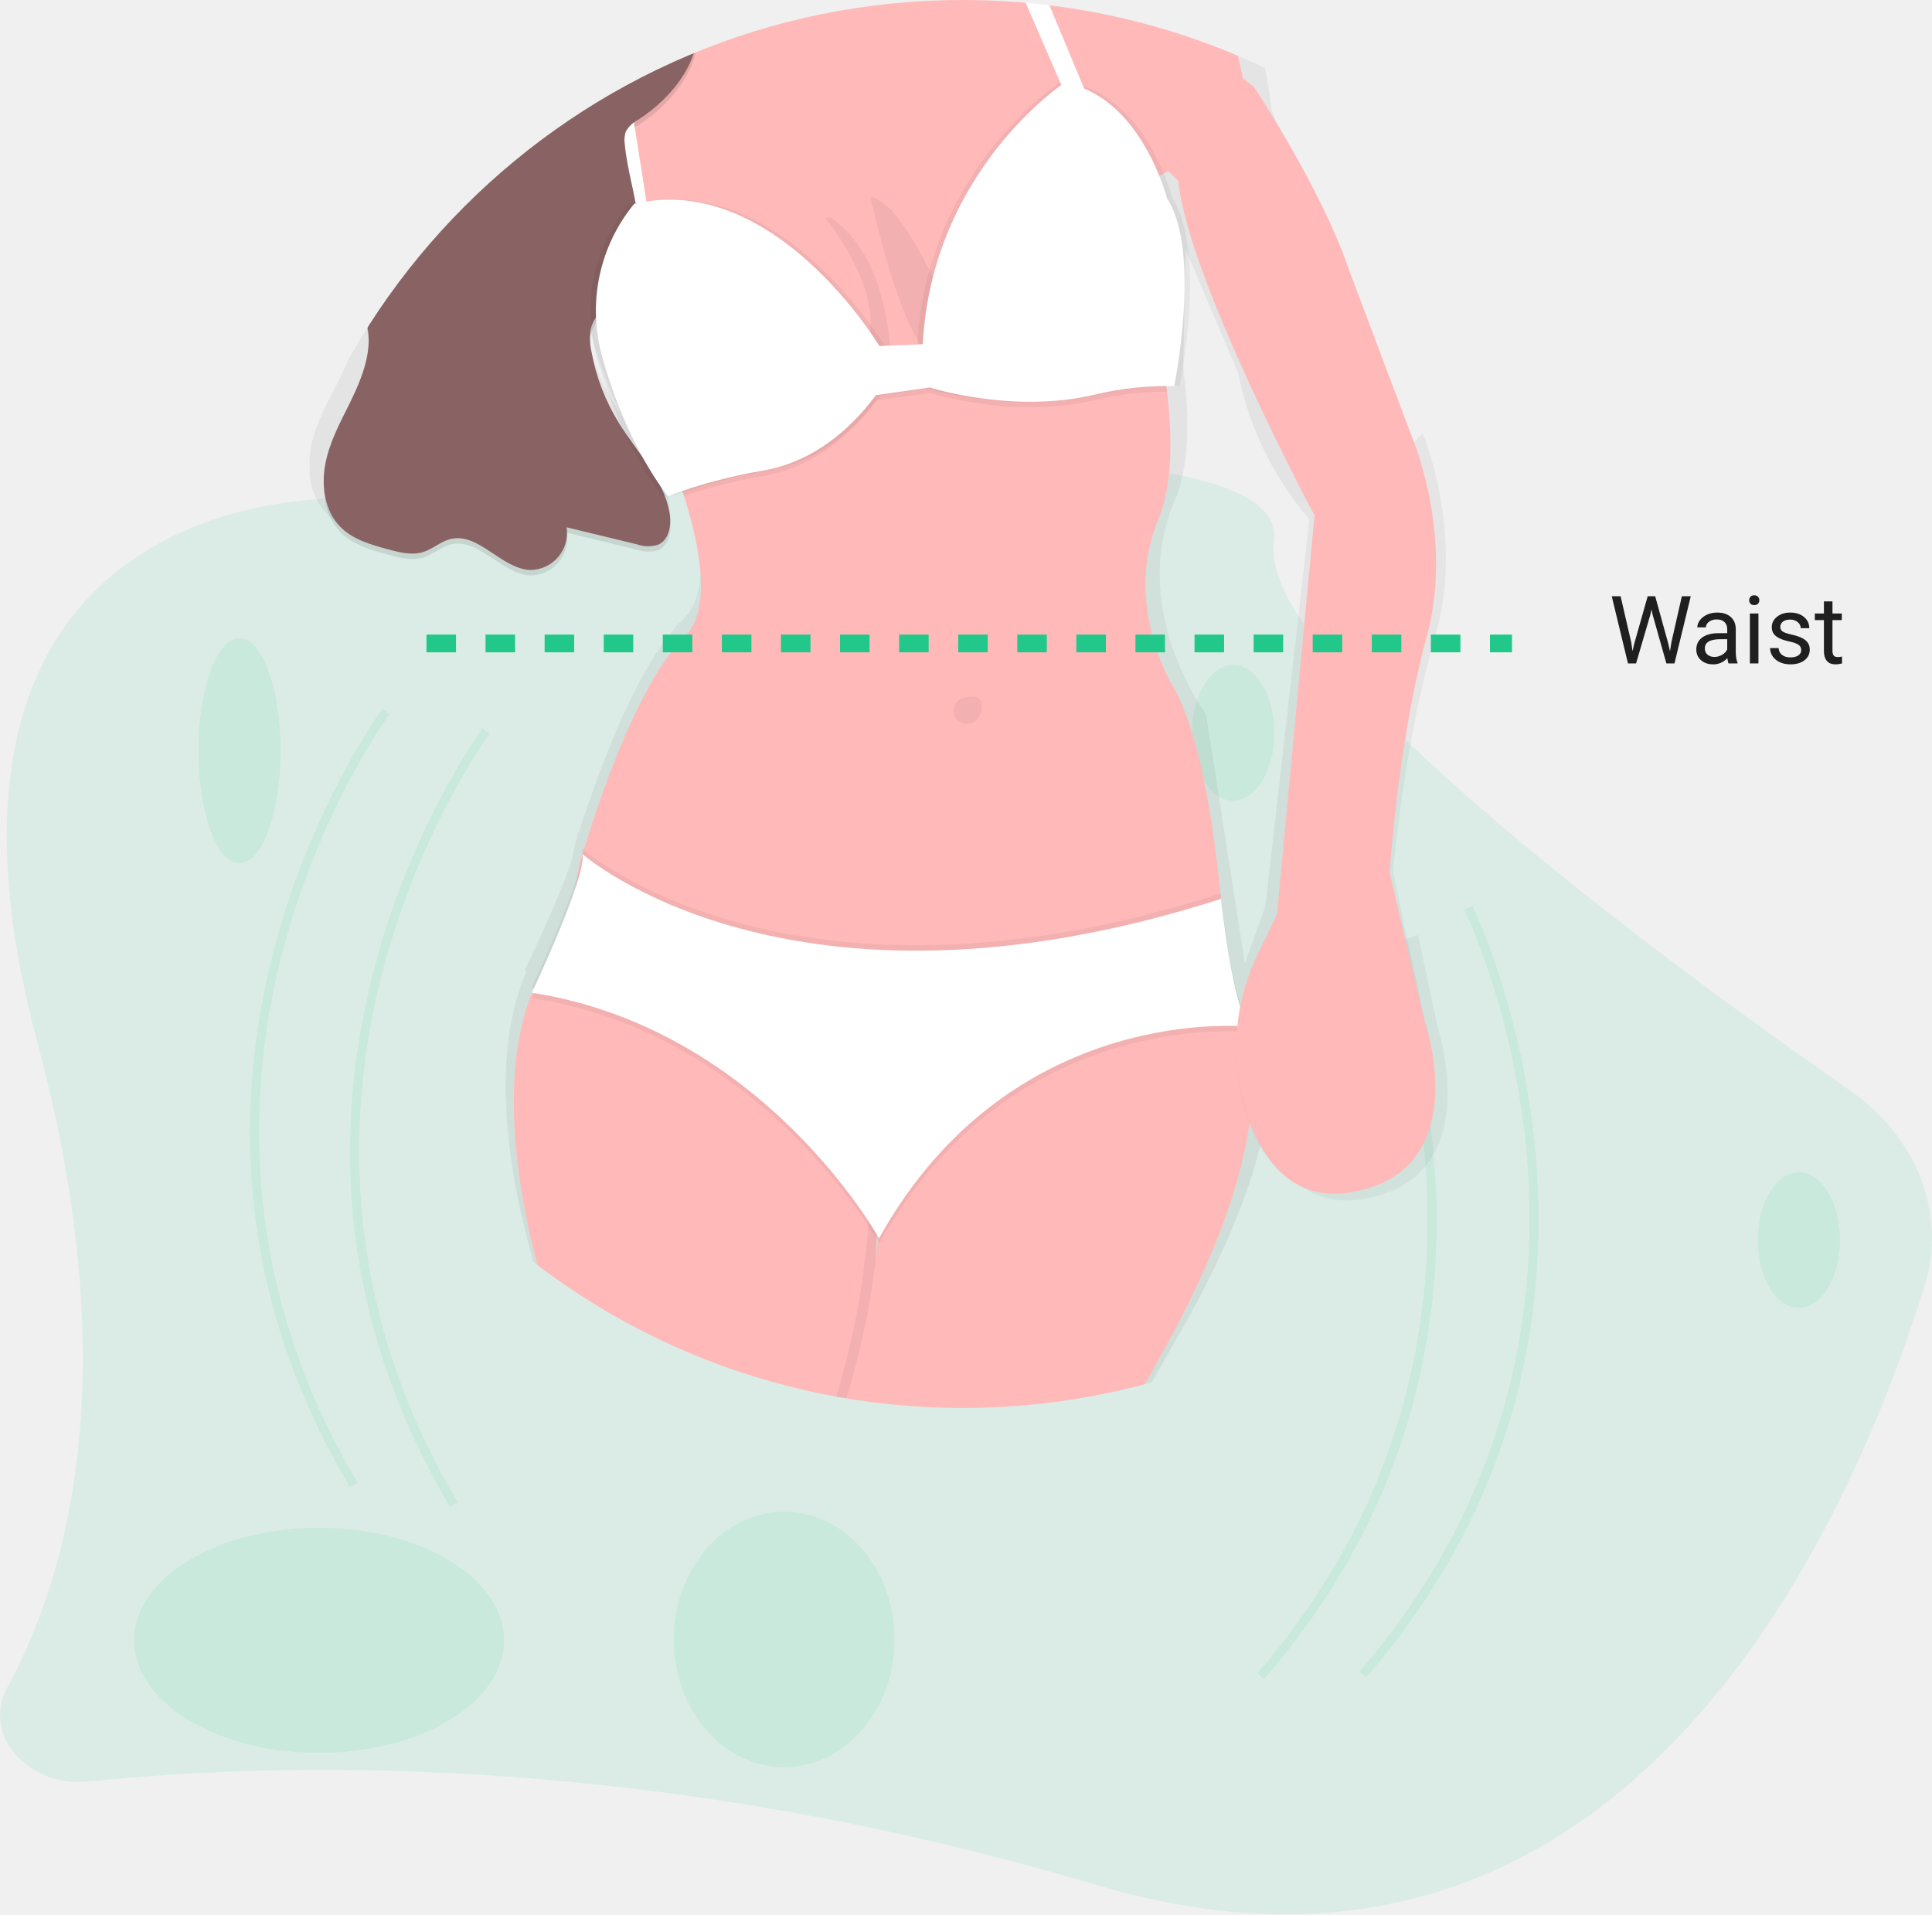
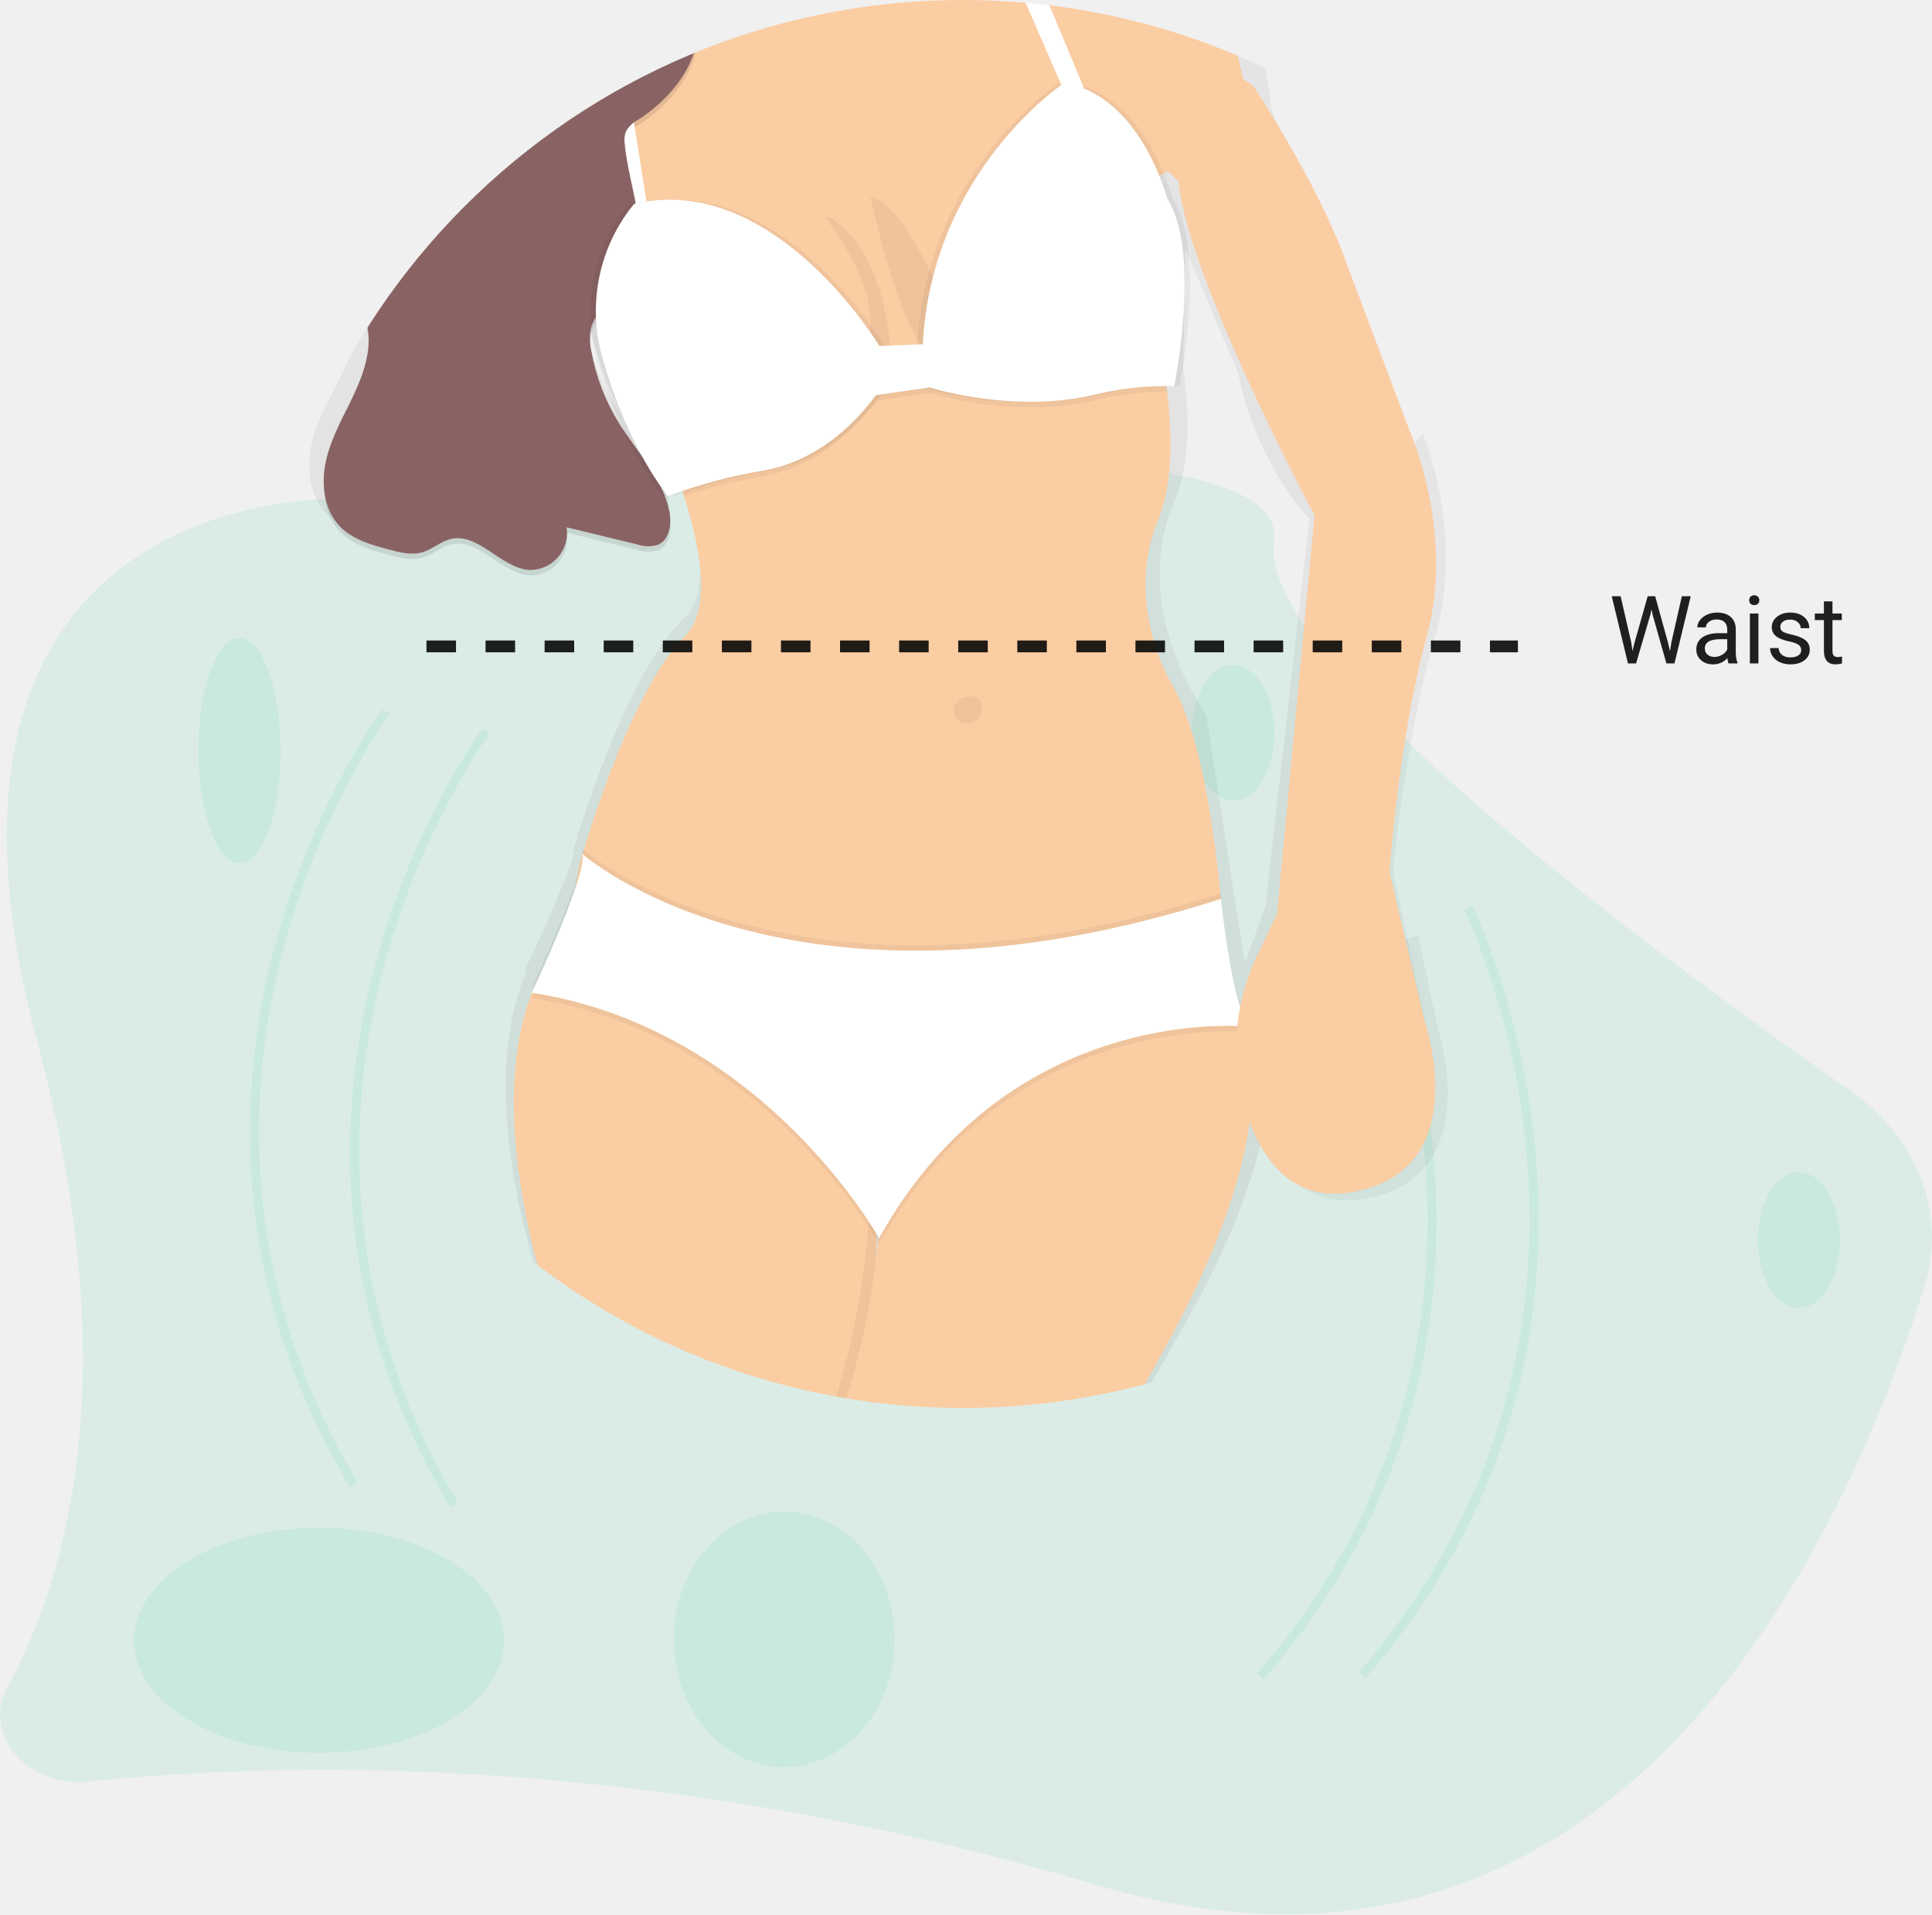
<svg xmlns="http://www.w3.org/2000/svg" width="327" height="324" viewBox="0 0 327 324" fill="none">
  <path opacity="0.1" d="M58.597 84.409C58.597 84.409 -19.392 80.478 6.366 176.63C21.086 231.588 11.857 266.094 1.242 285.579C-3.135 293.612 4.672 302.605 15.06 301.537C49.764 297.972 111.381 296.972 185.588 319.044C274.742 345.556 312.888 259.016 325.748 217.649C329.532 205.479 324.577 192.553 313.097 184.549C279.861 161.355 212.68 111.736 215.648 91.665C219.584 65.057 58.597 84.409 58.597 84.409Z" fill="#22C88A" />
  <path opacity="0.1" d="M59.248 251.714C49.87 235.96 44.328 219.227 42.767 201.984C41.518 188.19 42.797 174.042 46.576 159.931C53.004 135.917 64.62 120.109 64.726 119.952L65.936 120.859C65.821 121.013 54.356 136.633 48.006 160.384C42.159 182.266 39.585 215.741 60.533 250.949L59.248 251.714Z" fill="#22C88A" />
  <path opacity="0.1" d="M76.188 255.04C66.81 239.286 61.268 222.553 59.707 205.31C58.458 191.516 59.737 177.368 63.516 163.257C69.944 139.243 81.56 123.435 81.666 123.278L82.876 124.185C82.761 124.339 71.296 139.959 64.946 163.71C59.099 185.592 56.525 219.067 77.473 254.275L76.188 255.04Z" fill="#22C88A" />
  <path opacity="0.1" d="M231.197 283.943C243.218 270.103 251.646 254.613 256.247 237.926C259.929 224.573 261.178 210.41 259.968 195.867C257.905 171.094 249.283 153.475 249.196 153.3L247.84 153.971C247.925 154.143 256.438 171.547 258.464 196.048C260.334 218.62 256.922 252.019 230.053 282.951L231.197 283.943Z" fill="#22C88A" />
  <path opacity="0.1" d="M213.936 284.212C225.957 270.373 234.385 254.882 238.986 238.195C242.668 224.842 243.917 210.68 242.707 196.136C240.644 171.363 232.023 153.744 231.935 153.569L230.58 154.24C230.664 154.412 239.177 171.817 241.204 196.317C243.073 218.889 239.661 252.288 212.792 283.22L213.936 284.212Z" fill="#22C88A" />
  <path opacity="0.1" d="M40.538 146.103C44.38 146.103 47.495 137.575 47.495 127.054C47.495 116.534 44.38 108.005 40.538 108.005C36.695 108.005 33.58 116.534 33.58 127.054C33.58 137.575 36.695 146.103 40.538 146.103Z" fill="#22C88A" />
  <path opacity="0.1" d="M208.73 135.521C212.573 135.521 215.688 130.376 215.688 124.031C215.688 117.685 212.573 112.541 208.73 112.541C204.887 112.541 201.772 117.685 201.772 124.031C201.772 130.376 204.887 135.521 208.73 135.521Z" fill="#22C88A" />
  <path opacity="0.1" d="M304.472 221.38C308.315 221.38 311.43 216.236 311.43 209.89C311.43 203.545 308.315 198.401 304.472 198.401C300.63 198.401 297.515 203.545 297.515 209.89C297.515 216.236 300.63 221.38 304.472 221.38Z" fill="#22C88A" />
  <path opacity="0.1" d="M53.999 296.681C71.291 296.681 85.308 288.153 85.308 277.632C85.308 267.112 71.291 258.583 53.999 258.583C36.708 258.583 22.69 267.112 22.69 277.632C22.69 288.153 36.708 296.681 53.999 296.681Z" fill="#22C88A" />
  <path opacity="0.1" d="M132.725 299.1C143.042 299.1 151.405 289.421 151.405 277.481C151.405 265.541 143.042 255.862 132.725 255.862C122.409 255.862 114.045 265.541 114.045 277.481C114.045 289.421 122.409 299.1 132.725 299.1Z" fill="#22C88A" />
  <mask id="mask0" mask-type="alpha" maskUnits="userSpaceOnUse" x="43" y="0" width="240" height="239">
    <ellipse cx="162.953" cy="119.153" rx="119.207" ry="119.153" fill="#C4C4C4" />
  </mask>
  <g mask="url(#mask0)">
    <path opacity="0.1" d="M130.68 -15.906L130.669 -15.907C127.561 -16.209 124.797 -13.934 124.496 -10.828L120.034 35.153C119.732 38.26 122.008 41.022 125.116 41.324L125.127 41.325C128.235 41.626 130.999 39.352 131.3 36.245L135.762 -9.735C136.063 -12.842 133.788 -15.605 130.68 -15.906Z" fill="black" />
    <path d="M129.769 -15.676L129.759 -15.677C126.65 -15.979 123.886 -13.705 123.585 -10.598L119.123 35.383C118.822 38.489 121.097 41.252 124.205 41.553L124.216 41.554C127.324 41.856 130.088 39.581 130.39 36.475L134.851 -9.506C135.153 -12.612 132.878 -15.375 129.769 -15.676Z" fill="#22C88A" />
    <path d="M222.978 116.118C231.861 100.067 228.293 81.73 228.293 81.73L224.211 52.308C222.698 37.586 215.193 18.507 215.193 18.507C215.193 18.507 210.143 -34.838 177.21 -23.342C177.21 -23.342 175.057 -22.362 171.854 -21.113C170.735 -20.68 169.488 -20.215 168.151 -19.748C165.615 -18.851 162.785 -17.957 159.98 -17.274C160.034 -17.762 160.036 -18.254 159.987 -18.742C160.074 -21.755 158.148 -25.042 157.196 -28.184C156.811 -29.474 156.584 -30.807 156.519 -32.152C156.447 -38.779 159.549 -45.576 160.006 -52.385C160.081 -53.537 160.076 -54.693 159.99 -55.845C159.811 -59.966 158.696 -63.992 156.729 -67.618C154.761 -71.244 151.994 -74.374 148.635 -76.771C145.892 -78.664 142.881 -80.106 140.31 -82.167C135.61 -85.929 132.606 -91.705 127.117 -94.273C120.545 -97.364 116.082 -93.942 110.733 -90.847C107.843 -89.171 105.989 -90.152 102.731 -90.752C98.88 -91.463 94.959 -91.728 91.047 -91.542C88.237 -91.41 85.247 -90.96 83.165 -89.13C79.543 -85.947 80.159 -80.236 77.575 -76.224C74.99 -72.211 70.03 -70.727 66.983 -67.24C65.828 -65.89 64.959 -64.32 64.428 -62.625L36.758 -50.861L4.986 -33.862C4.986 -33.862 -6.964 -23.221 16.634 -5.71C31.369 5.189 46.84 15.741 56.385 22.111C55.348 24.408 54.167 26.673 52.994 28.88C51.904 30.886 50.768 32.971 50.69 35.225C50.685 35.526 50.698 35.828 50.73 36.129C50.536 42.249 57.788 46.058 59.816 51.858C60.093 52.68 60.267 53.535 60.332 54.4C60.334 58.067 58.673 61.809 56.942 65.186C55.21 68.563 53.338 71.92 52.635 75.609C52.417 76.802 52.349 78.017 52.432 79.227C52.37 80.657 52.596 82.085 53.096 83.426C53.597 84.767 54.362 85.994 55.346 87.034C57.56 89.198 60.751 90.063 63.787 90.855C65.769 91.363 67.888 91.881 69.856 91.276C71.522 90.771 72.88 89.509 74.568 89.089C79.537 87.817 83.442 94.028 88.573 94.318C89.459 94.331 90.337 94.162 91.154 93.821C91.971 93.479 92.709 92.973 93.321 92.333C93.933 91.693 94.406 90.934 94.711 90.103C95.015 89.272 95.145 88.388 95.092 87.504C95.057 87.366 95.096 87.21 95.092 87.064L107.336 89.911C108.532 90.318 109.825 90.346 111.037 89.991C112.845 89.246 113.349 87.075 113.174 85.111C113.185 84.545 113.135 83.979 113.024 83.423C112.831 82.504 112.555 81.604 112.2 80.734L112.623 80.626L112.818 80.858L113.583 80.583L113.778 80.815L115.435 80.233C115.487 80.434 115.536 80.625 115.587 80.826C118.692 90.346 120.302 100.337 115.667 104.762C107.322 112.731 100.171 133.868 97.941 140.983L97.682 140.767C97.731 141.108 97.732 141.453 97.685 141.793C97.375 142.787 97.209 143.371 97.209 143.371L96.854 145.29C94.61 152.397 88.749 164.29 88.749 164.29L89.15 164.356L88.783 165.218C85.194 173.945 82.882 190.176 91.678 218.347L107.75 261.085L120.434 291.037C120.434 291.037 128.159 316.57 127.366 320.305L128.16 339.668C128.16 339.668 127.351 366.483 135.653 382.763L141.204 401.924L155.404 445.683L155.669 452.138L158.515 475.106C158.515 475.106 134.757 501.09 160.737 505.557C186.718 510.023 182.195 493.6 182.195 493.6L181.634 479.774L178.834 462.628C178.122 458.204 176.939 453.869 175.307 449.696L172.433 442.352L171.685 428.326L171.62 428.072C172.815 431.151 178.135 422.963 182.012 416.239C184.795 411.435 186.302 405.999 186.39 400.449L186.825 376.145C191.056 363.045 184.143 356.858 184.143 356.858L183.814 325.472C183.814 325.472 189.272 295.696 179.347 285.992C169.422 276.289 173.066 272.4 173.066 272.4L198.894 226.997C216.233 197.329 216.447 180.359 214.203 171.816L214.768 171.863C214.484 171.586 214.246 171.267 214.062 170.915L214.742 170.967C214.458 170.69 214.22 170.371 214.036 170.019L214.715 170.071C211.783 167.436 211.662 168.356 211.662 168.356L229.561 147.389C232.157 139.763 217.104 126.727 222.978 116.118ZM149.182 207.051L149.415 207.431C149.319 208.381 149.216 209.344 149.097 210.288L149.182 207.051ZM210.695 163.007L204.156 121.024C196.5 109.5 193.865 96.204 198.811 84.794C201.372 78.881 201.31 70.614 200.391 63.063C200.354 62.772 200.317 62.477 200.278 62.178L200.652 42.184L209.591 63.192C212.622 78.553 221.628 87.828 221.628 87.828L214.162 153.418L210.695 163.007ZM104.123 68.549C101.731 64.819 100.087 60.66 99.281 56.304C99.162 55.838 99.128 55.35 99.082 54.865C99.077 54.361 99.134 53.857 99.252 53.366C99.285 53.233 99.346 53.117 99.393 52.992C99.582 54.496 99.888 55.983 100.307 57.441C101.514 61.678 103.067 65.809 104.949 69.793C104.682 69.365 104.409 68.961 104.123 68.549ZM49.833 -37.631C52.076 -38.668 54.245 -39.856 56.327 -41.189C58.712 -42.77 61.19 -44.207 63.748 -45.491C64.007 -37.737 63.447 -29.831 59.026 -23.509C56.55 -19.953 52.763 -16.625 52.991 -12.339C53.027 -12.202 53.062 -12.064 53.031 -11.921C53 -11.777 53.014 -11.589 53.023 -11.422C53.073 -10.598 53.254 -9.788 53.559 -9.021C46.567 -11.933 39.786 -15.329 33.266 -19.185C33.266 -19.185 41.926 -33.813 49.833 -37.631ZM169.565 389.769L168.287 364.899L166.838 359.244C168.279 362.622 169.204 364.868 169.204 364.868C169.204 364.868 169.331 376.469 169.618 389.756L169.565 389.769Z" fill="url(#paint0_linear)" />
-     <path d="M198.115 115.439C205.995 128.002 207.428 162.909 207.428 162.909L145.19 171.896L96.609 154.56L98.109 146.221C98.109 146.221 106.128 117.37 115.873 107.767C120.333 103.365 118.765 93.407 115.759 83.919C113.285 76.431 110.234 69.146 106.633 62.13C105.001 59.346 103.085 56.74 100.915 54.351C88.15 40.082 67.635 31.521 67.635 31.521C67.635 31.521 43.003 15.041 20.196 -2.424C-2.611 -19.889 8.921 -30.49 8.921 -30.49L39.542 -47.353L76.617 -63.611L77.405 -44.314C72.824 -46.685 63.65 -41.291 58.505 -37.797C56.502 -36.475 54.409 -35.295 52.242 -34.264C44.574 -30.44 36.221 -15.935 36.221 -15.935C65.463 1.576 74.903 -0.795 100.78 4.68L103.386 5.243C103.901 5.359 104.411 5.455 104.896 5.545C130.174 10.089 102.145 -25.076 102.145 -25.076L132.359 -29.072C132.359 -29.072 138.277 -19.19 144.948 -13.946C148.937 -10.803 158.956 -13.513 166.349 -16.206C167.641 -16.672 168.843 -17.138 169.917 -17.571C172.987 -18.808 175.085 -19.785 175.085 -19.785C206.84 -31.206 211.746 21.973 211.746 21.973L195.894 29.9L193.701 30.991L193.421 46.646C195.318 53.073 196.691 59.642 197.527 66.29C198.423 73.847 198.496 82.065 196.031 87.955C190.193 101.963 198.115 115.439 198.115 115.439Z" fill="#FFB9B9" />
+     <path d="M198.115 115.439C205.995 128.002 207.428 162.909 207.428 162.909L145.19 171.896L96.609 154.56L98.109 146.221C98.109 146.221 106.128 117.37 115.873 107.767C120.333 103.365 118.765 93.407 115.759 83.919C113.285 76.431 110.234 69.146 106.633 62.13C105.001 59.346 103.085 56.74 100.915 54.351C88.15 40.082 67.635 31.521 67.635 31.521C67.635 31.521 43.003 15.041 20.196 -2.424C-2.611 -19.889 8.921 -30.49 8.921 -30.49L39.542 -47.353L76.617 -63.611L77.405 -44.314C72.824 -46.685 63.65 -41.291 58.505 -37.797C56.502 -36.475 54.409 -35.295 52.242 -34.264C44.574 -30.44 36.221 -15.935 36.221 -15.935C65.463 1.576 74.903 -0.795 100.78 4.68L103.386 5.243C103.901 5.359 104.411 5.455 104.896 5.545C130.174 10.089 102.145 -25.076 102.145 -25.076L132.359 -29.072C132.359 -29.072 138.277 -19.19 144.948 -13.946C148.937 -10.803 158.956 -13.513 166.349 -16.206C167.641 -16.672 168.843 -17.138 169.917 -17.571C172.987 -18.808 175.085 -19.785 175.085 -19.785C206.84 -31.206 211.746 21.973 211.746 21.973L195.894 29.9L193.701 30.991L193.421 46.646C195.318 53.073 196.691 59.642 197.527 66.29C198.423 73.847 198.496 82.065 196.031 87.955C190.193 101.963 198.115 115.439 198.115 115.439Z" fill="#FBCDA3" />
    <path opacity="0.1" d="M142.222 -34.13C141.493 -51.889 126.499 -65.694 108.732 -64.965C90.965 -64.236 77.153 -49.248 77.882 -31.489C78.611 -13.731 93.605 0.074 111.371 -0.655C129.138 -1.384 142.95 -16.371 142.222 -34.13Z" fill="black" />
-     <path d="M159.847 507.195C134.809 502.702 157.734 476.908 157.734 476.908L154.952 454.014L154.693 447.58L140.937 403.967L135.474 384.885C127.443 368.649 128.186 341.93 128.186 341.93L127.432 322.635C128.196 318.919 120.715 293.459 120.715 293.459L108.448 263.592L92.894 220.981C77.996 171.894 95.89 159.202 95.89 159.202L114.688 168.553L147.804 191.312L148.802 191.993L147.726 234.381L143.718 271.357L167.023 367.017L170.364 430.176L171.098 444.15L173.877 451.473C175.461 455.64 176.609 459.959 177.303 464.363L179.97 481.52L180.531 495.301C180.531 495.301 184.889 511.699 159.847 507.195Z" fill="#FFB9B9" />
+     <path d="M159.847 507.195C134.809 502.702 157.734 476.908 157.734 476.908L154.952 454.014L154.693 447.58L140.937 403.967L135.474 384.885C127.443 368.649 128.186 341.93 128.186 341.93L127.432 322.635C128.196 318.919 120.715 293.459 120.715 293.459L108.448 263.592L92.894 220.981C77.996 171.894 95.89 159.202 95.89 159.202L114.688 168.553L147.804 191.312L148.802 191.993L147.726 234.381L143.718 271.357L167.023 367.017L170.364 430.176L171.098 444.15L173.877 451.473C175.461 455.64 176.609 459.959 177.303 464.363L179.97 481.52L180.531 495.301C180.531 495.301 184.889 511.699 159.847 507.195Z" fill="#FBCDA3" />
    <path opacity="0.05" d="M170.343 430.182C169.485 430.841 168.83 430.885 168.491 430.001C166.616 425.019 166.076 367.067 166.076 367.067C166.076 367.067 152.73 333.561 147.989 330.081C143.248 326.6 137.814 306.573 137.814 306.573L129.516 283.872C128.098 278.857 127.833 273.586 128.739 268.454C129.645 263.321 131.699 258.46 134.749 254.233C142.194 238.162 146.434 220.795 147.234 203.103L147.769 191.31L148.768 191.991L147.726 234.381L143.718 271.357L167.023 367.017L170.343 430.182Z" fill="black" />
-     <path d="M171.493 274.811C171.493 274.811 167.958 278.639 177.573 288.365C187.187 298.091 181.949 327.754 181.949 327.754L182.323 359.051C182.323 359.051 189.021 365.236 184.986 378.263L184.563 402.485C184.479 407.98 183.031 413.368 180.349 418.165C176.62 424.851 171.492 433.036 170.336 429.935C168.462 424.953 167.922 367.001 167.922 367.001C167.922 367.001 154.576 333.495 149.835 330.015C145.094 326.534 139.659 306.507 139.659 306.507L131.361 283.806C129.94 278.788 129.671 273.514 130.577 268.377C131.482 263.241 133.537 258.376 136.589 254.145C144.034 238.075 148.275 220.708 149.074 203.016L150.116 179.978L167.32 172.834L176.48 171.618L204.52 167.907L207.608 167.489C207.608 167.489 222.958 182.507 196.347 229.612L171.493 274.811Z" fill="#FFB9B9" />
+     <path d="M171.493 274.811C171.493 274.811 167.958 278.639 177.573 288.365C187.187 298.091 181.949 327.754 181.949 327.754L182.323 359.051C182.323 359.051 189.021 365.236 184.986 378.263L184.563 402.485C184.479 407.98 183.031 413.368 180.349 418.165C176.62 424.851 171.492 433.036 170.336 429.935C168.462 424.953 167.922 367.001 167.922 367.001C167.922 367.001 154.576 333.495 149.835 330.015C145.094 326.534 139.659 306.507 139.659 306.507L131.361 283.806C129.94 278.788 129.671 273.514 130.577 268.377C131.482 263.241 133.537 258.376 136.589 254.145C144.034 238.075 148.275 220.708 149.074 203.016L150.116 179.978L167.32 172.834L176.48 171.618L204.52 167.907L207.608 167.489C207.608 167.489 222.958 182.507 196.347 229.612L171.493 274.811Z" fill="#FBCDA3" />
    <path opacity="0.05" d="M98.626 145.468C98.626 145.468 133.674 176.524 206.688 153.055C206.688 153.055 208.724 172.067 211.601 174.705C211.601 174.705 171.315 170.096 148.821 210.494C148.821 210.494 129.21 175.003 90.064 168.941C90.053 168.944 99.337 149.303 98.626 145.468Z" fill="black" />
    <path opacity="0.05" d="M98.518 143.634C98.518 143.634 133.567 174.69 206.58 151.221C206.58 151.221 208.616 170.233 211.493 172.871C211.493 172.871 171.207 168.262 148.714 208.66C148.714 208.66 129.102 173.169 89.956 167.107C89.991 167.154 99.261 147.461 98.518 143.634Z" fill="black" />
    <path d="M98.585 144.554C98.585 144.554 133.633 175.609 206.646 152.141C206.646 152.141 208.682 171.153 211.559 173.79C211.559 173.79 171.273 169.182 148.78 209.58C148.78 209.58 129.168 174.089 90.022 168.026C90.012 168.029 99.296 148.389 98.585 144.554Z" fill="white" />
    <path opacity="0.05" d="M161.668 121.325C161.52 121.022 161.439 120.69 161.432 120.353C161.425 120.015 161.492 119.681 161.628 119.372C161.764 119.063 161.966 118.788 162.219 118.565C162.473 118.342 162.772 118.177 163.096 118.082C164.155 117.811 165.443 117.639 165.974 118.609C166.142 119.02 166.21 119.465 166.175 119.907C166.139 120.349 166 120.777 165.768 121.156C165.594 121.539 165.318 121.868 164.971 122.107C164.623 122.345 164.217 122.485 163.797 122.51C163.376 122.535 162.956 122.445 162.583 122.25C162.209 122.055 161.896 121.761 161.677 121.401L161.668 121.325Z" fill="black" />
    <path opacity="0.05" d="M147.332 33.356C147.332 33.356 152.821 58.886 158.22 60.438C163.619 61.99 159.597 50.607 159.597 50.607C159.597 50.607 152.686 34.028 147.332 33.356Z" fill="black" />
    <path opacity="0.05" d="M139.649 36.856C139.649 36.856 152.238 51.983 145.266 61.474C138.293 70.965 146.183 61.442 146.183 61.442L150.776 61.26C150.776 61.26 150.98 43.763 140.558 36.793" fill="black" />
    <path opacity="0.1" d="M91.898 -86.942C89.188 -86.812 86.31 -86.369 84.291 -84.555C80.797 -81.404 81.402 -75.691 78.913 -71.703C76.423 -67.714 71.641 -66.242 68.706 -62.761C64.922 -58.272 65.097 -51.772 65.459 -45.906C66.007 -36.76 66.291 -26.88 61.169 -19.284C58.781 -15.739 55.137 -12.426 55.36 -8.161C55.521 -4.885 58.001 -2.258 59.571 0.612C62.347 5.544 62.705 11.613 61.562 17.198C60.418 22.783 57.967 27.98 55.327 33.011C54.124 34.925 53.37 37.085 53.119 39.331C52.944 45.435 59.976 49.222 61.9 55.014C63.465 59.714 61.388 64.782 59.19 69.249C57.519 72.599 55.727 75.957 55.074 79.623C54.421 83.288 55.02 87.434 57.655 90.099C59.79 92.261 62.88 93.129 65.812 93.913C67.728 94.428 69.768 94.944 71.669 94.344C73.279 93.842 74.606 92.588 76.214 92.166C81.013 90.938 84.783 97.105 89.734 97.395C90.639 97.395 91.534 97.2 92.358 96.822C93.18 96.445 93.912 95.893 94.502 95.207C95.092 94.52 95.526 93.713 95.774 92.843C96.023 91.972 96.08 91.059 95.942 90.164L107.821 93.037C108.974 93.447 110.228 93.478 111.399 93.126C113.373 92.282 113.74 89.615 113.346 87.504C112.232 81.832 107.863 77.466 104.819 72.546C102.502 68.809 100.912 64.667 100.134 60.34C99.84 59.075 99.816 57.763 100.062 56.488C100.794 53.57 103.731 51.859 105.585 49.489C108.129 46.197 108.506 41.678 107.99 37.59C107.473 33.501 106.161 29.436 105.785 25.279C105.674 24.574 105.737 23.853 105.969 23.178C106.465 22.307 107.207 21.602 108.104 21.153C114.344 17.131 119.806 9.854 117.61 2.777C116.178 -1.845 111.903 -4.96 107.604 -7.199C103.305 -9.439 98.671 -11.221 95.199 -14.598C90.248 -19.47 88.643 -26.969 89.448 -33.878C90.252 -40.786 93.086 -47.221 95.925 -53.59C96.518 -55.268 97.522 -56.771 98.847 -57.96C100.117 -58.802 101.586 -59.299 103.107 -59.4C114.627 -60.79 126.533 -52.519 129.204 -41.253C130.15 -37.297 130.151 -32.931 132.475 -29.587C133.766 -27.717 135.724 -26.289 136.548 -24.175C137.476 -21.783 136.744 -19.001 137.673 -16.564C138.701 -13.871 141.495 -12.352 144.081 -11.072C146.265 -9.815 148.662 -8.971 151.153 -8.583C153.65 -8.353 156.431 -9.223 157.737 -11.396C159.997 -15.044 157.094 -19.548 155.869 -23.669C153.449 -31.795 157.969 -40.241 158.489 -48.702C158.734 -53.202 157.861 -57.694 155.949 -61.776C154.037 -65.858 151.144 -69.404 147.529 -72.098C144.918 -74.003 141.969 -75.426 139.488 -77.488C134.946 -81.246 132.038 -87.001 126.74 -89.572C120.396 -92.654 116.097 -89.252 110.937 -86.171C108.145 -84.509 106.36 -85.486 103.216 -86.08C99.491 -86.817 95.692 -87.106 91.898 -86.942Z" fill="black" />
    <path d="M110.329 39.891L105.889 43.758L100.782 4.645L103.387 5.209C103.903 5.325 104.412 5.42 104.898 5.51L110.329 39.891Z" fill="white" />
    <path d="M91.856 -87.856C89.146 -87.727 86.268 -87.284 84.249 -85.469C80.755 -82.318 81.36 -76.606 78.871 -72.617C76.381 -68.629 71.599 -67.157 68.664 -63.675C64.88 -59.186 65.055 -52.686 65.417 -46.821C65.965 -37.674 66.249 -27.794 61.127 -20.199C58.739 -16.654 55.095 -13.34 55.318 -9.076C55.479 -5.799 57.959 -3.173 59.529 -0.302C62.305 4.629 62.663 10.699 61.52 16.284C60.376 21.868 57.925 27.066 55.285 32.097C54.083 34.01 53.328 36.171 53.077 38.417C52.902 44.521 59.934 48.307 61.858 54.1C63.423 58.8 61.346 63.868 59.148 68.334C57.477 71.684 55.685 75.043 55.032 78.708C54.379 82.373 54.978 86.519 57.613 89.185C59.748 91.347 62.837 92.215 65.77 92.999C67.686 93.513 69.726 94.029 71.627 93.43C73.237 92.928 74.564 91.674 76.172 91.251C80.971 90.023 84.741 96.19 89.692 96.48C90.597 96.481 91.493 96.285 92.316 95.908C93.138 95.53 93.87 94.979 94.46 94.292C95.05 93.605 95.484 92.799 95.732 91.928C95.981 91.058 96.038 90.144 95.9 89.249L107.779 92.123C108.932 92.533 110.186 92.564 111.357 92.211C113.331 91.368 113.698 88.701 113.304 86.59C112.19 80.917 107.821 76.551 104.777 71.632C102.46 67.894 100.87 63.753 100.092 59.425C99.798 58.16 99.773 56.848 100.02 55.573C100.752 52.655 103.689 50.944 105.543 48.574C108.087 45.283 108.464 40.763 107.948 36.675C107.431 32.587 106.119 28.522 105.743 24.364C105.632 23.659 105.695 22.938 105.927 22.263C106.423 21.392 107.166 20.688 108.062 20.239C114.302 16.216 119.764 8.939 117.568 1.862C116.136 -2.759 111.861 -5.874 107.562 -8.114C103.263 -10.354 98.629 -12.136 95.157 -15.513C90.206 -20.384 88.601 -27.884 89.406 -34.792C90.21 -41.701 93.044 -48.136 95.883 -54.504C96.476 -56.182 97.481 -57.685 98.805 -58.874C100.075 -59.717 101.544 -60.213 103.065 -60.314C114.585 -61.705 126.491 -53.434 129.162 -42.167C130.108 -38.212 130.109 -33.845 132.433 -30.502C133.724 -28.632 135.682 -27.203 136.506 -25.089C137.434 -22.698 136.702 -19.915 137.631 -17.479C138.659 -14.785 141.453 -13.266 144.039 -11.987C146.223 -10.729 148.621 -9.885 151.111 -9.497C153.608 -9.268 156.389 -10.137 157.695 -12.311C159.955 -15.958 157.052 -20.462 155.827 -24.584C153.407 -32.709 157.927 -41.155 158.447 -49.616C158.692 -54.117 157.819 -58.608 155.907 -62.691C153.995 -66.773 151.102 -70.319 147.487 -73.013C144.876 -74.918 141.927 -76.341 139.446 -78.403C134.904 -82.16 131.997 -87.916 126.698 -90.487C120.354 -93.569 116.055 -90.167 110.895 -87.086C108.103 -85.424 106.318 -86.4 103.174 -86.995C99.449 -87.731 95.65 -88.02 91.856 -87.856Z" fill="#896363" />
    <path opacity="0.05" d="M240.809 73.372C240.809 73.372 248.015 90.538 242.86 107.932C237.705 125.327 235.78 147.639 235.78 147.639L241.174 172.828C241.174 172.828 249.467 198.24 228.503 201.615C219.066 203.138 214.06 197.008 211.386 189.821C209.7 185.137 208.997 180.157 209.322 175.19C209.646 170.223 210.991 165.376 213.272 160.952L216.609 154.348L222.022 106.972L226.454 108.732L229.102 85.31L240.809 73.372Z" fill="black" />
    <path opacity="0.05" d="M243.399 174.16C243.399 174.16 251.692 199.572 230.728 202.947C221.291 204.47 216.285 198.34 213.61 191.153C210.854 183.56 210.747 175.258 213.305 167.596L239.998 158.246L243.399 174.16Z" fill="black" />
-     <path d="M204.983 9.101L212.248 14.74C212.248 14.74 223.543 31.672 228.306 45.624L238.722 73.279C238.722 73.279 246.272 90.296 241.467 107.791C236.662 125.285 235.186 147.632 235.186 147.632L241.085 172.708C241.085 172.708 249.886 197.948 228.994 201.743C219.59 203.454 214.462 197.427 211.643 190.294C209.864 185.649 209.061 180.688 209.283 175.719C209.506 170.751 210.749 165.881 212.936 161.413L216.14 154.744L222.496 87.239C222.496 87.239 201.102 47.323 199.436 30.618L191.683 23.201L204.983 9.101Z" fill="#FFB9B9" />
+     <path d="M204.983 9.101L212.248 14.74C212.248 14.74 223.543 31.672 228.306 45.624L238.722 73.279C238.722 73.279 246.272 90.296 241.467 107.791C236.662 125.285 235.186 147.632 235.186 147.632L241.085 172.708C241.085 172.708 249.886 197.948 228.994 201.743C219.59 203.454 214.462 197.427 211.643 190.294C209.864 185.649 209.061 180.688 209.283 175.719C209.506 170.751 210.749 165.881 212.936 161.413L216.14 154.744L222.496 87.239C222.496 87.239 201.102 47.323 199.436 30.618L191.683 23.201L204.983 9.101Z" fill="#FBCDA3" />
    <path opacity="0.05" d="M197.569 66.279C193.475 66.269 189.395 66.749 185.415 67.708C171.479 71.037 157.451 66.514 157.451 66.514L148.299 67.806C141.581 76.838 134.191 79.722 129.368 80.55C124.753 81.328 120.204 82.455 115.759 83.919C113.285 76.431 110.234 69.146 106.633 62.13C105.001 59.346 103.085 56.739 100.915 54.351C100.704 47.469 102.991 40.744 107.354 35.416C131.068 29.844 148.854 59.484 148.854 59.484L156.205 59.182C157.757 29.672 180.164 14.945 180.164 14.945C188.796 16.426 193.625 24.567 195.907 29.863L193.714 30.954L193.434 46.609C195.342 53.043 196.725 59.621 197.569 66.279Z" fill="black" />
    <path opacity="0.05" d="M181.061 13.994C181.061 13.994 158.662 28.753 157.101 58.231L149.75 58.532C149.75 58.532 131.996 28.885 108.251 34.465C105.32 38.039 103.3 42.271 102.363 46.797C101.427 51.323 101.601 56.008 102.873 60.451C107.186 75.924 113.966 83.927 113.966 83.927C119.24 81.968 124.69 80.517 130.241 79.593C135.072 78.752 142.411 75.892 149.171 66.85L158.323 65.557C158.323 65.557 172.352 70.081 186.288 66.752C190.661 65.7 195.154 65.222 199.651 65.329C199.651 65.329 204.328 42.512 198.442 33.547C198.437 33.526 194.05 16.222 181.061 13.994Z" fill="black" />
    <path opacity="0.05" d="M179.228 14.068C179.228 14.068 156.829 28.827 155.269 58.305L147.918 58.606C147.918 58.606 130.164 28.959 106.418 34.539C103.486 38.111 101.465 42.341 100.526 46.865C99.587 51.39 99.759 56.074 101.027 60.517C105.34 75.99 112.12 83.993 112.12 83.993C117.394 82.034 122.844 80.583 128.395 79.659C133.226 78.818 140.565 75.958 147.325 66.916L156.477 65.623C156.477 65.623 170.505 70.147 184.442 66.817C188.815 65.766 193.308 65.288 197.805 65.395C197.805 65.395 202.482 42.578 196.596 33.613C196.593 33.602 192.206 16.298 179.228 14.068Z" fill="black" />
    <path d="M180.144 14.025C180.144 14.025 157.745 28.784 156.184 58.262L148.833 58.564C148.833 58.564 131.079 28.916 107.334 34.496C104.403 38.071 102.383 42.303 101.446 46.828C100.51 51.354 100.684 56.039 101.956 60.483C106.269 75.956 113.049 83.959 113.049 83.959C118.323 82 123.773 80.549 129.324 79.625C134.155 78.783 141.494 75.924 148.254 66.882L157.406 65.589C157.406 65.589 171.435 70.112 185.371 66.783C189.744 65.731 194.237 65.253 198.734 65.361C198.734 65.361 203.411 42.544 197.525 33.578C197.522 33.568 193.122 16.256 180.144 14.025Z" fill="white" />
    <path d="M184.93 18.431L182.246 20.382L166.341 -16.238C167.633 -16.704 168.834 -17.17 169.909 -17.603L184.93 18.431Z" fill="white" />
  </g>
-   <line x1="72.181" y1="108.907" x2="255.913" y2="108.907" stroke="#22C88A" stroke-width="3" stroke-dasharray="5 5" />
+   <path d="M72.181 109.407H256.913" stroke="black" stroke-opacity="0.87" stroke-width="2" stroke-dasharray="5 5" />
  <path d="M276.091 108.704L276.31 110.204L276.63 108.852L278.88 100.915H280.146L282.341 108.852L282.654 110.227L282.896 108.696L284.662 100.915H286.169L283.412 112.29H282.044L279.701 104.001L279.521 103.133L279.341 104.001L276.912 112.29H275.544L272.794 100.915H274.294L276.091 108.704ZM292.568 112.29C292.485 112.123 292.417 111.826 292.365 111.399C291.693 112.097 290.891 112.446 289.958 112.446C289.125 112.446 288.44 112.212 287.904 111.743C287.373 111.269 287.107 110.67 287.107 109.946C287.107 109.066 287.44 108.383 288.107 107.899C288.779 107.409 289.722 107.165 290.935 107.165H292.341V106.501C292.341 105.995 292.19 105.594 291.888 105.297C291.586 104.995 291.141 104.844 290.552 104.844C290.037 104.844 289.604 104.975 289.255 105.235C288.906 105.495 288.732 105.811 288.732 106.18H287.279C287.279 105.758 287.427 105.352 287.724 104.962C288.026 104.566 288.432 104.253 288.943 104.024C289.458 103.795 290.024 103.68 290.638 103.68C291.612 103.68 292.375 103.925 292.927 104.415C293.479 104.899 293.766 105.568 293.787 106.422V110.313C293.787 111.089 293.886 111.706 294.083 112.165V112.29H292.568ZM290.169 111.188C290.623 111.188 291.052 111.071 291.458 110.837C291.865 110.602 292.159 110.297 292.341 109.922V108.188H291.208C289.438 108.188 288.552 108.706 288.552 109.743C288.552 110.196 288.703 110.55 289.005 110.805C289.307 111.061 289.695 111.188 290.169 111.188ZM297.623 112.29H296.177V103.837H297.623V112.29ZM296.06 101.594C296.06 101.36 296.13 101.162 296.271 101.001C296.417 100.839 296.63 100.758 296.912 100.758C297.193 100.758 297.406 100.839 297.552 101.001C297.698 101.162 297.771 101.36 297.771 101.594C297.771 101.829 297.698 102.024 297.552 102.18C297.406 102.337 297.193 102.415 296.912 102.415C296.63 102.415 296.417 102.337 296.271 102.18C296.13 102.024 296.06 101.829 296.06 101.594ZM304.865 110.047C304.865 109.657 304.716 109.355 304.419 109.141C304.128 108.922 303.615 108.735 302.88 108.579C302.151 108.422 301.57 108.235 301.138 108.016C300.711 107.797 300.393 107.537 300.185 107.235C299.982 106.933 299.88 106.574 299.88 106.157C299.88 105.464 300.172 104.878 300.755 104.399C301.344 103.92 302.094 103.68 303.005 103.68C303.964 103.68 304.74 103.928 305.333 104.422C305.932 104.917 306.232 105.55 306.232 106.321H304.779C304.779 105.925 304.61 105.584 304.271 105.297C303.938 105.011 303.516 104.868 303.005 104.868C302.479 104.868 302.068 104.982 301.771 105.212C301.474 105.441 301.326 105.74 301.326 106.11C301.326 106.459 301.464 106.722 301.74 106.899C302.016 107.076 302.513 107.245 303.232 107.407C303.956 107.568 304.542 107.761 304.99 107.985C305.438 108.209 305.768 108.48 305.982 108.797C306.201 109.11 306.31 109.493 306.31 109.946C306.31 110.701 306.008 111.308 305.404 111.766C304.8 112.219 304.016 112.446 303.052 112.446C302.375 112.446 301.776 112.326 301.255 112.087C300.735 111.847 300.326 111.514 300.029 111.087C299.737 110.654 299.591 110.188 299.591 109.688H301.037C301.063 110.172 301.255 110.558 301.615 110.844C301.979 111.126 302.458 111.266 303.052 111.266C303.599 111.266 304.037 111.157 304.365 110.938C304.698 110.714 304.865 110.417 304.865 110.047ZM310.154 101.79V103.837H311.732V104.954H310.154V110.196C310.154 110.534 310.224 110.79 310.365 110.962C310.505 111.128 310.745 111.212 311.083 111.212C311.25 111.212 311.479 111.18 311.771 111.118V112.29C311.391 112.394 311.021 112.446 310.662 112.446C310.016 112.446 309.529 112.251 309.201 111.86C308.873 111.469 308.708 110.915 308.708 110.196V104.954H307.169V103.837H308.708V101.79H310.154Z" fill="black" fill-opacity="0.87" />
  <defs>
    <linearGradient id="paint0_linear" x1="135.021" y1="507.716" x2="110.299" y2="-94.952" gradientUnits="userSpaceOnUse">
      <stop stop-color="#808080" stop-opacity="0.25" />
      <stop offset="0.54" stop-color="#808080" stop-opacity="0.12" />
      <stop offset="1" stop-color="#808080" stop-opacity="0.1" />
    </linearGradient>
  </defs>
</svg>
